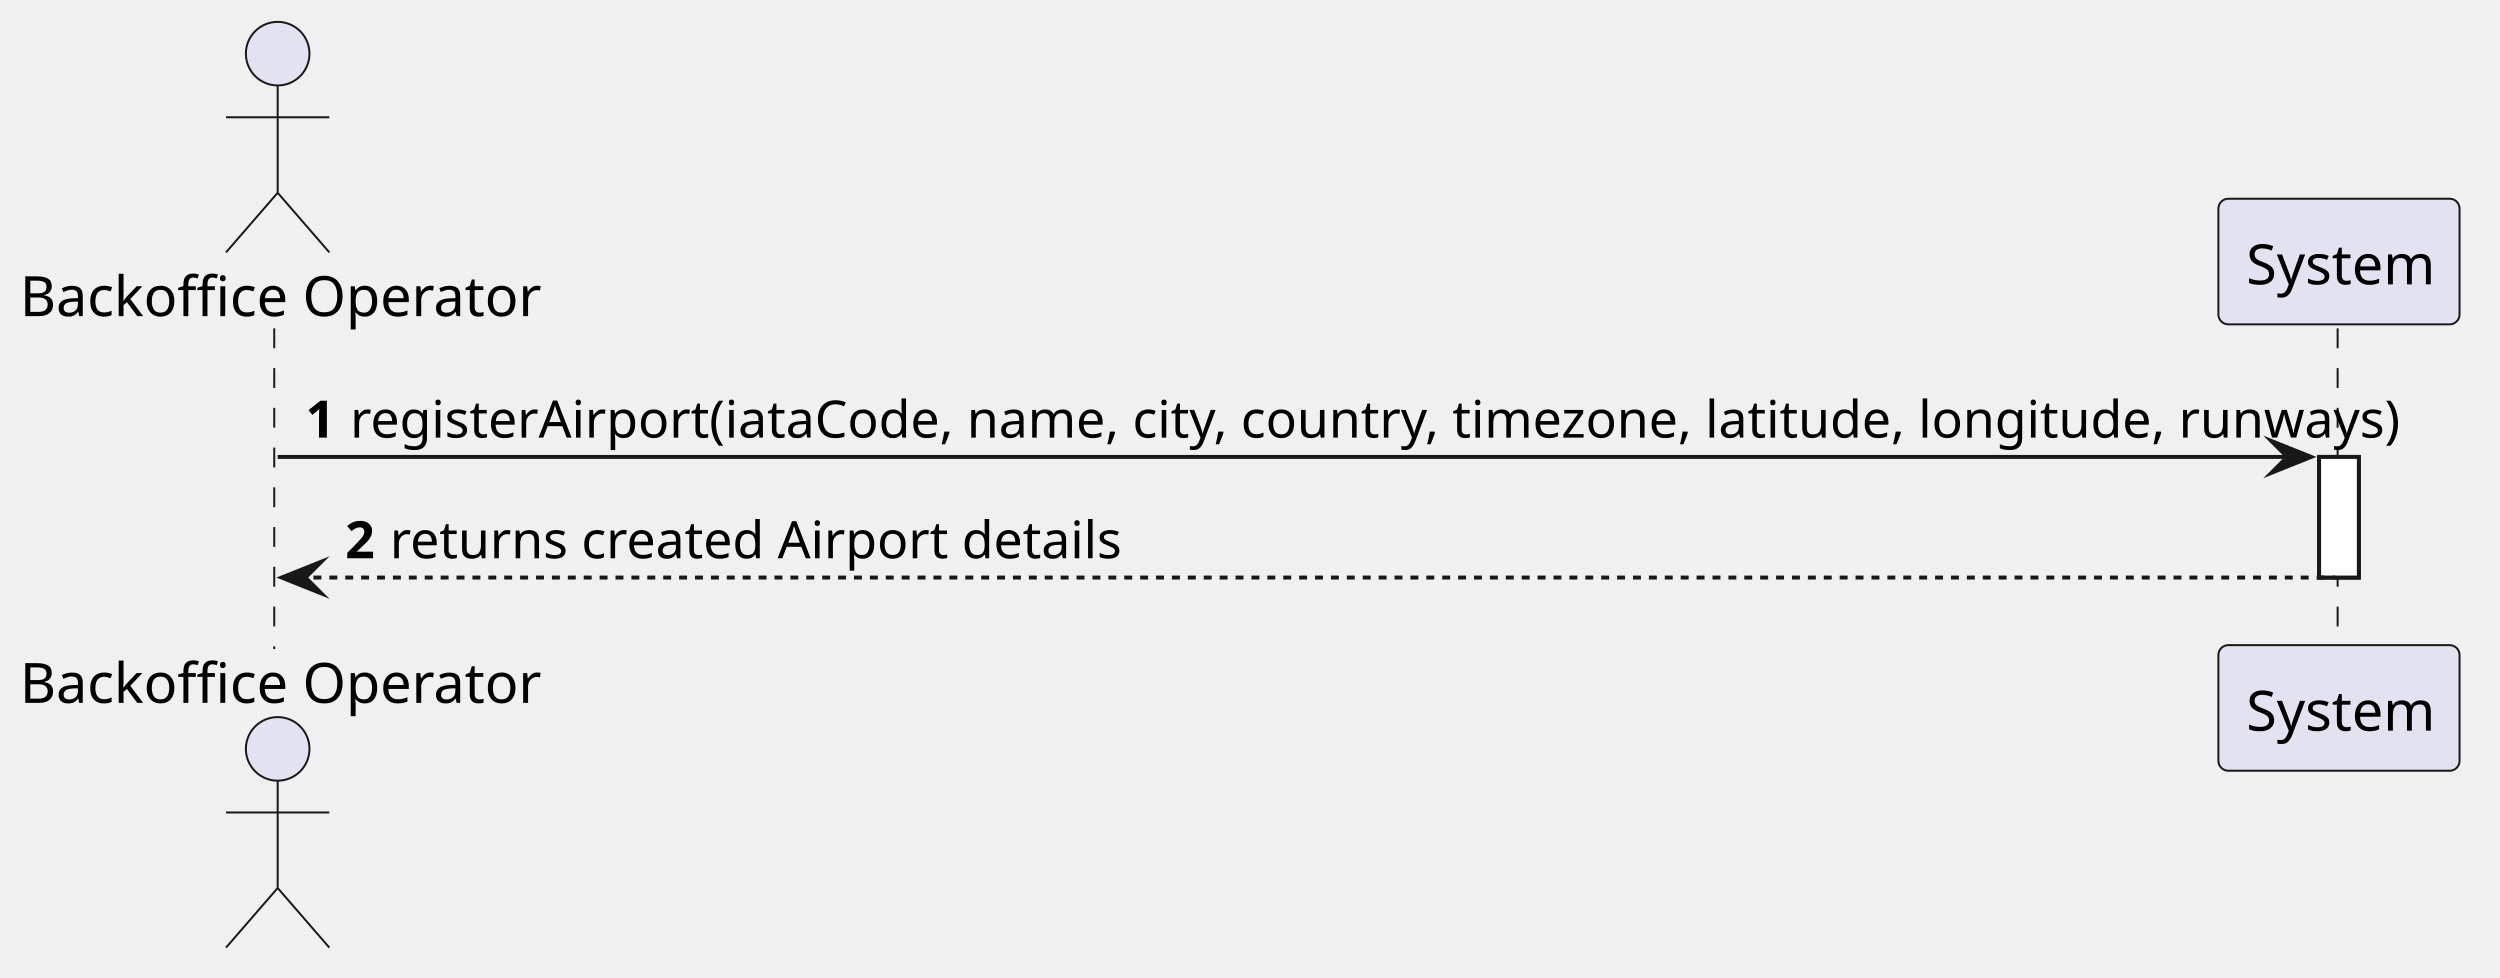
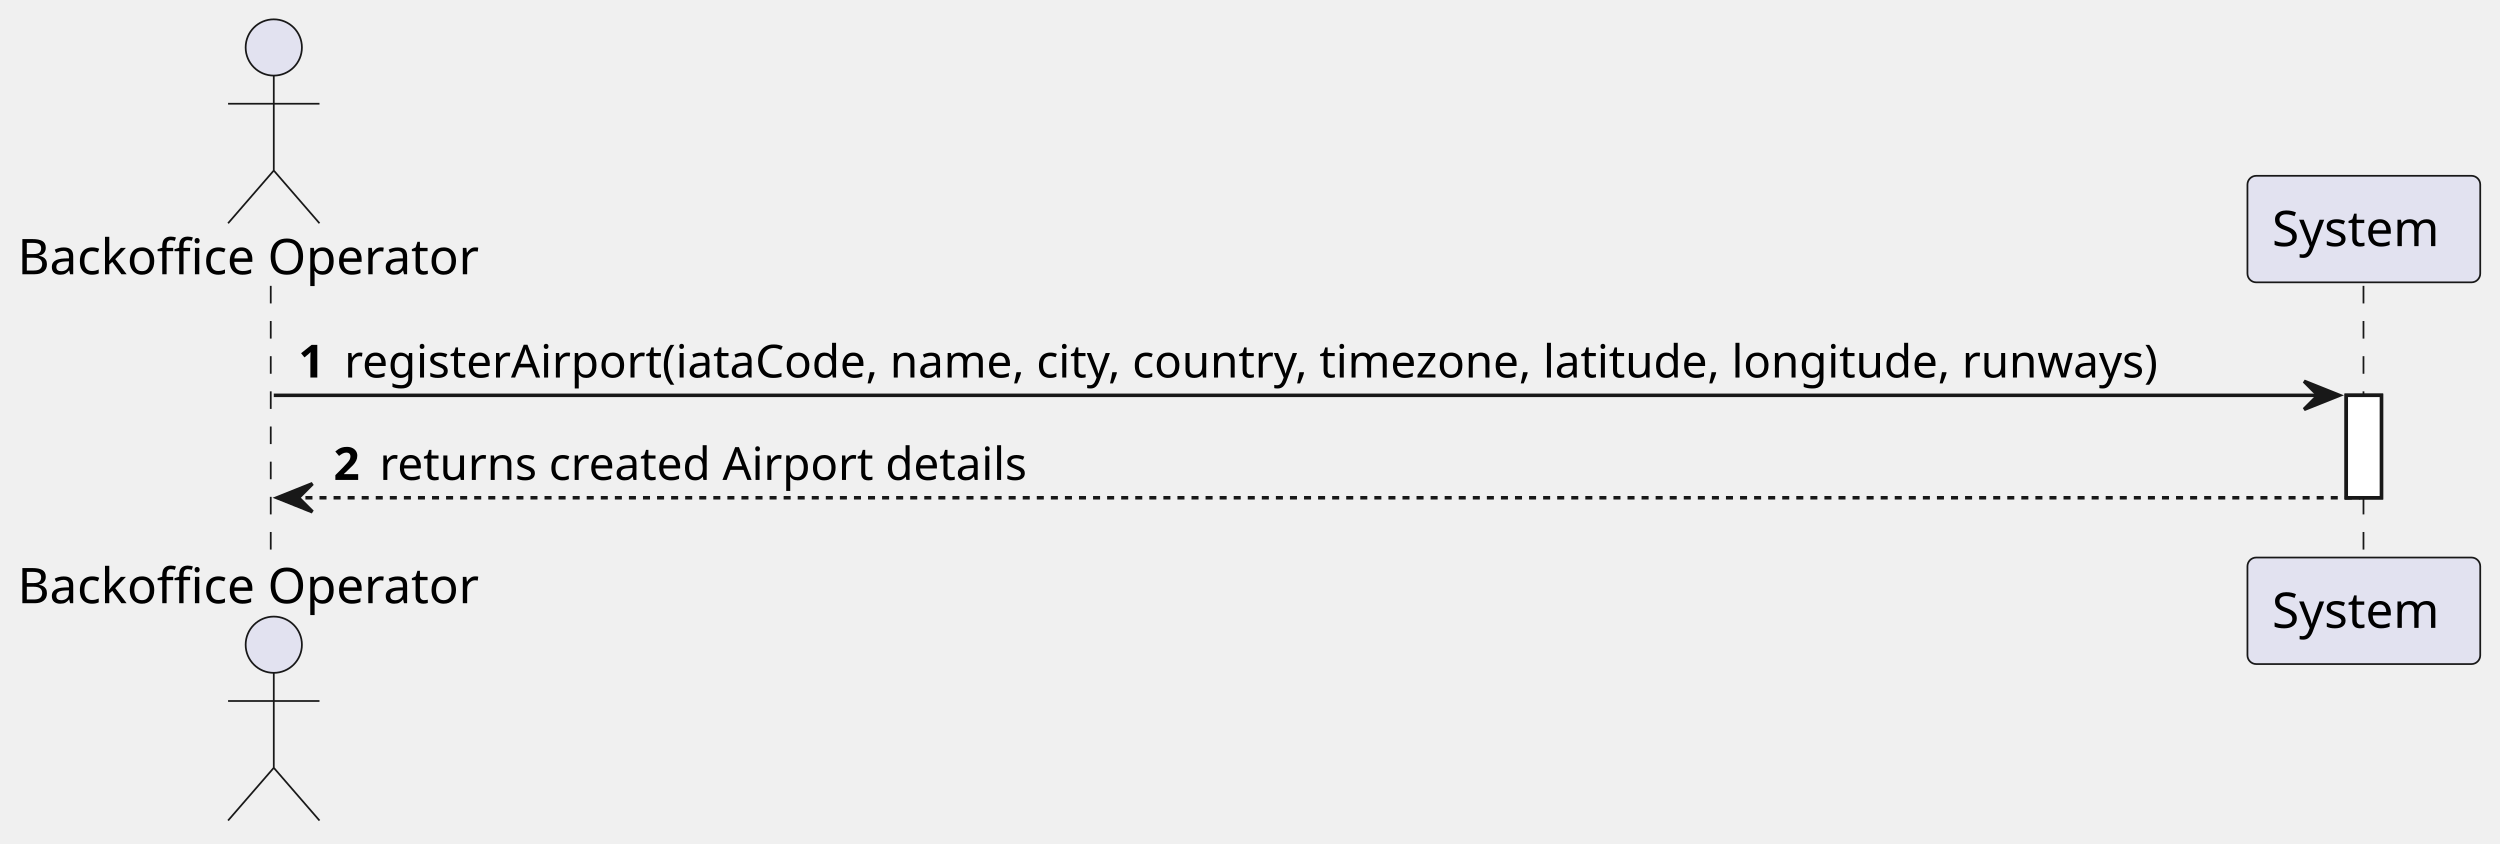
- <svg xmlns="http://www.w3.org/2000/svg" contentStyleType="text/css" data-diagram-type="SEQUENCE" height="246px" preserveAspectRatio="none" style="width:629px;height:246px;background:#FFFFFF;" version="1.1" viewBox="0 0 629 246" width="629px" zoomAndPan="magnify">
+ <svg xmlns="http://www.w3.org/2000/svg" contentStyleType="text/css" data-diagram-type="SEQUENCE" height="240px" preserveAspectRatio="none" style="width:711px;height:240px;background:#FFFFFF;" version="1.1" viewBox="0 0 711 240" width="711px" zoomAndPan="magnify">
  <defs />
  <g>
    <g>
-       <rect fill="#FFFFFF" height="30.352" style="stroke:#181818;stroke-width:1;" width="10" x="583.485" y="114.961" />
+       <rect fill="#FFFFFF" height="29.133" style="stroke:#181818;stroke-width:1;" width="10" x="667.277" y="112.43" />
    </g>
-     <g class="participant-lifeline" data-entity-uid="part1" data-qualified-name="BO" data-source-line="2" id="part1-lifeline">
+     <g class="participant-lifeline" data-entity-uid="part1" data-qualified-name="BO" id="part1-lifeline">
      <g>
-         <rect fill="#000000" fill-opacity="0" height="80.703" width="8" x="65.862" y="82.609" />
-         <line style="stroke:#181818;stroke-width:0.5;stroke-dasharray:5,5;" x1="69" x2="69" y1="82.609" y2="163.312" />
+         <rect fill="#000000" fill-opacity="0" height="78.266" width="8" x="73.863" y="81.297" />
+         <line style="stroke:#181818;stroke-width:0.5;stroke-dasharray:5,5;" x1="77" x2="77" y1="81.297" y2="159.562" />
      </g>
    </g>
-     <g class="participant-lifeline" data-entity-uid="part2" data-qualified-name="Sys" data-source-line="3" id="part2-lifeline">
+     <g class="participant-lifeline" data-entity-uid="part2" data-qualified-name="Sys" id="part2-lifeline">
      <g>
-         <rect fill="#000000" fill-opacity="0" height="80.703" width="8" x="584.485" y="82.609" />
-         <line style="stroke:#181818;stroke-width:0.5;stroke-dasharray:5,5;" x1="588.147" x2="588.147" y1="82.609" y2="163.312" />
+         <rect fill="#000000" fill-opacity="0" height="78.266" width="8" x="668.277" y="81.297" />
+         <line style="stroke:#181818;stroke-width:0.5;stroke-dasharray:5,5;" x1="672.174" x2="672.174" y1="81.297" y2="159.562" />
      </g>
    </g>
-     <g class="participant participant-head" data-entity-uid="part1" data-qualified-name="BO" data-source-line="2" id="part1-head">
-       <text fill="#000000" font-family="sans-serif" font-size="14" lengthAdjust="spacing" textLength="123.724" x="5" y="79.533">Backoffice Operator</text>
-       <ellipse cx="69.862" cy="13.5" fill="#E2E2F0" rx="8" ry="8" style="stroke:#181818;stroke-width:0.5;" />
-       <path d="M69.862,21.5 L69.862,48.5 M56.862,29.5 L82.862,29.5 M69.862,48.5 L56.862,63.5 M69.862,48.5 L82.862,63.5" fill="none" style="stroke:#181818;stroke-width:0.5;" />
+     <g class="participant participant-head" data-entity-uid="part1" data-qualified-name="BO" id="part1-head">
+       <text fill="#000000" font-family="sans-serif" font-size="14" lengthAdjust="spacing" textLength="139.727" x="5" y="77.995">Backoffice Operator</text>
+       <ellipse cx="77.863" cy="13.5" fill="#E2E2F0" rx="8" ry="8" style="stroke:#181818;stroke-width:0.5;" />
+       <path d="M77.863,21.5 L77.863,48.5 M64.863,29.5 L90.863,29.5 M77.863,48.5 L64.863,63.5 M77.863,48.5 L90.863,63.5" fill="none" style="stroke:#181818;stroke-width:0.5;" />
    </g>
-     <g class="participant participant-tail" data-entity-uid="part1" data-qualified-name="BO" data-source-line="2" id="part1-tail">
-       <text fill="#000000" font-family="sans-serif" font-size="14" lengthAdjust="spacing" textLength="123.724" x="5" y="176.846">Backoffice Operator</text>
-       <ellipse cx="69.862" cy="188.422" fill="#E2E2F0" rx="8" ry="8" style="stroke:#181818;stroke-width:0.5;" />
-       <path d="M69.862,196.422 L69.862,223.422 M56.862,204.422 L82.862,204.422 M69.862,223.422 L56.862,238.422 M69.862,223.422 L82.862,238.422" fill="none" style="stroke:#181818;stroke-width:0.5;" />
+     <g class="participant participant-tail" data-entity-uid="part1" data-qualified-name="BO" id="part1-tail">
+       <text fill="#000000" font-family="sans-serif" font-size="14" lengthAdjust="spacing" textLength="139.727" x="5" y="171.558">Backoffice Operator</text>
+       <ellipse cx="77.863" cy="183.359" fill="#E2E2F0" rx="8" ry="8" style="stroke:#181818;stroke-width:0.5;" />
+       <path d="M77.863,191.359 L77.863,218.359 M64.863,199.359 L90.863,199.359 M77.863,218.359 L64.863,233.359 M77.863,218.359 L90.863,233.359" fill="none" style="stroke:#181818;stroke-width:0.5;" />
    </g>
-     <g class="participant participant-head" data-entity-uid="part2" data-qualified-name="Sys" data-source-line="3" id="part2-head">
-       <rect fill="#E2E2F0" height="31.609" rx="2.5" ry="2.5" style="stroke:#181818;stroke-width:0.5;" width="60.676" x="558.147" y="50" />
-       <text fill="#000000" font-family="sans-serif" font-size="14" lengthAdjust="spacing" textLength="46.676" x="565.147" y="71.533">System</text>
+     <g class="participant participant-head" data-entity-uid="part2" data-qualified-name="Sys" id="part2-head">
+       <rect fill="#E2E2F0" height="30.297" rx="2.5" ry="2.5" style="stroke:#181818;stroke-width:0.5;" width="66.206" x="639.174" y="50" />
+       <text fill="#000000" font-family="sans-serif" font-size="14" lengthAdjust="spacing" textLength="52.206" x="646.174" y="69.995">System</text>
    </g>
-     <g class="participant participant-tail" data-entity-uid="part2" data-qualified-name="Sys" data-source-line="3" id="part2-tail">
-       <rect fill="#E2E2F0" height="31.609" rx="2.5" ry="2.5" style="stroke:#181818;stroke-width:0.5;" width="60.676" x="558.147" y="162.312" />
-       <text fill="#000000" font-family="sans-serif" font-size="14" lengthAdjust="spacing" textLength="46.676" x="565.147" y="183.846">System</text>
+     <g class="participant participant-tail" data-entity-uid="part2" data-qualified-name="Sys" id="part2-tail">
+       <rect fill="#E2E2F0" height="30.297" rx="2.5" ry="2.5" style="stroke:#181818;stroke-width:0.5;" width="66.206" x="639.174" y="158.562" />
+       <text fill="#000000" font-family="sans-serif" font-size="14" lengthAdjust="spacing" textLength="52.206" x="646.174" y="178.558">System</text>
    </g>
    <g>
-       <rect fill="#FFFFFF" height="30.352" style="stroke:#181818;stroke-width:1;" width="10" x="583.485" y="114.961" />
+       <rect fill="#FFFFFF" height="29.133" style="stroke:#181818;stroke-width:1;" width="10" x="667.277" y="112.43" />
    </g>
-     <g class="message" data-entity-1="part1" data-entity-2="part2" data-source-line="5" id="msg1">
-       <polygon fill="#181818" points="571.485,110.961,581.485,114.961,571.485,118.961,575.485,114.961" style="stroke:#181818;stroke-width:1;stroke-linejoin:miter;stroke-miterlimit:10;" />
-       <line style="stroke:#181818;stroke-width:1;" x1="69.862" x2="577.485" y1="114.961" y2="114.961" />
-       <text fill="#000000" font-family="sans-serif" font-size="13" font-weight="700" lengthAdjust="spacing" textLength="7.23" x="76.862" y="110.105">1</text>
-       <text fill="#000000" font-family="sans-serif" font-size="13" lengthAdjust="spacing" textLength="483.393" x="88.092" y="110.105">registerAirport(iataCode, name, city, country, timezone, latitude, longitude, runways)</text>
+     <g class="message" data-entity-1="part1" data-entity-2="part2" id="msg1">
+       <polygon fill="#181818" points="655.277,108.43,665.277,112.43,655.277,116.43,659.277,112.43" style="stroke:#181818;stroke-width:1;" />
+       <line style="stroke:#181818;stroke-width:1;" x1="77.863" x2="661.277" y1="112.43" y2="112.43" />
+       <text fill="#000000" font-family="sans-serif" font-size="13" font-weight="bold" lengthAdjust="spacing" textLength="9.045" x="84.863" y="107.364">1</text>
+       <text fill="#000000" font-family="sans-serif" font-size="13" lengthAdjust="spacing" textLength="557.369" x="97.909" y="107.364">registerAirport(iataCode, name, city, country, timezone, latitude, longitude, runways)</text>
    </g>
-     <g class="message" data-entity-1="part2" data-entity-2="part1" data-source-line="7" id="msg2">
-       <polygon fill="#181818" points="80.862,141.312,70.862,145.312,80.862,149.312,76.862,145.312" style="stroke:#181818;stroke-width:1;stroke-linejoin:miter;stroke-miterlimit:10;" />
-       <line style="stroke:#181818;stroke-width:1;stroke-dasharray:2,2;" x1="74.862" x2="587.485" y1="145.312" y2="145.312" />
-       <text fill="#000000" font-family="sans-serif" font-size="13" font-weight="700" lengthAdjust="spacing" textLength="7.23" x="86.862" y="140.456">2</text>
-       <text fill="#000000" font-family="sans-serif" font-size="13" lengthAdjust="spacing" textLength="170.523" x="98.092" y="140.456">returns created Airport details</text>
+     <g class="message" data-entity-1="part2" data-entity-2="part1" id="msg2">
+       <polygon fill="#181818" points="88.863,137.562,78.863,141.562,88.863,145.562,84.863,141.562" style="stroke:#181818;stroke-width:1;" />
+       <line style="stroke:#181818;stroke-width:1;stroke-dasharray:2,2;" x1="82.863" x2="671.277" y1="141.562" y2="141.562" />
+       <text fill="#000000" font-family="sans-serif" font-size="13" font-weight="bold" lengthAdjust="spacing" textLength="9.045" x="94.863" y="136.497">2</text>
+       <text fill="#000000" font-family="sans-serif" font-size="13" lengthAdjust="spacing" textLength="197.044" x="107.909" y="136.497">returns created Airport details</text>
    </g>
  </g>
</svg>
